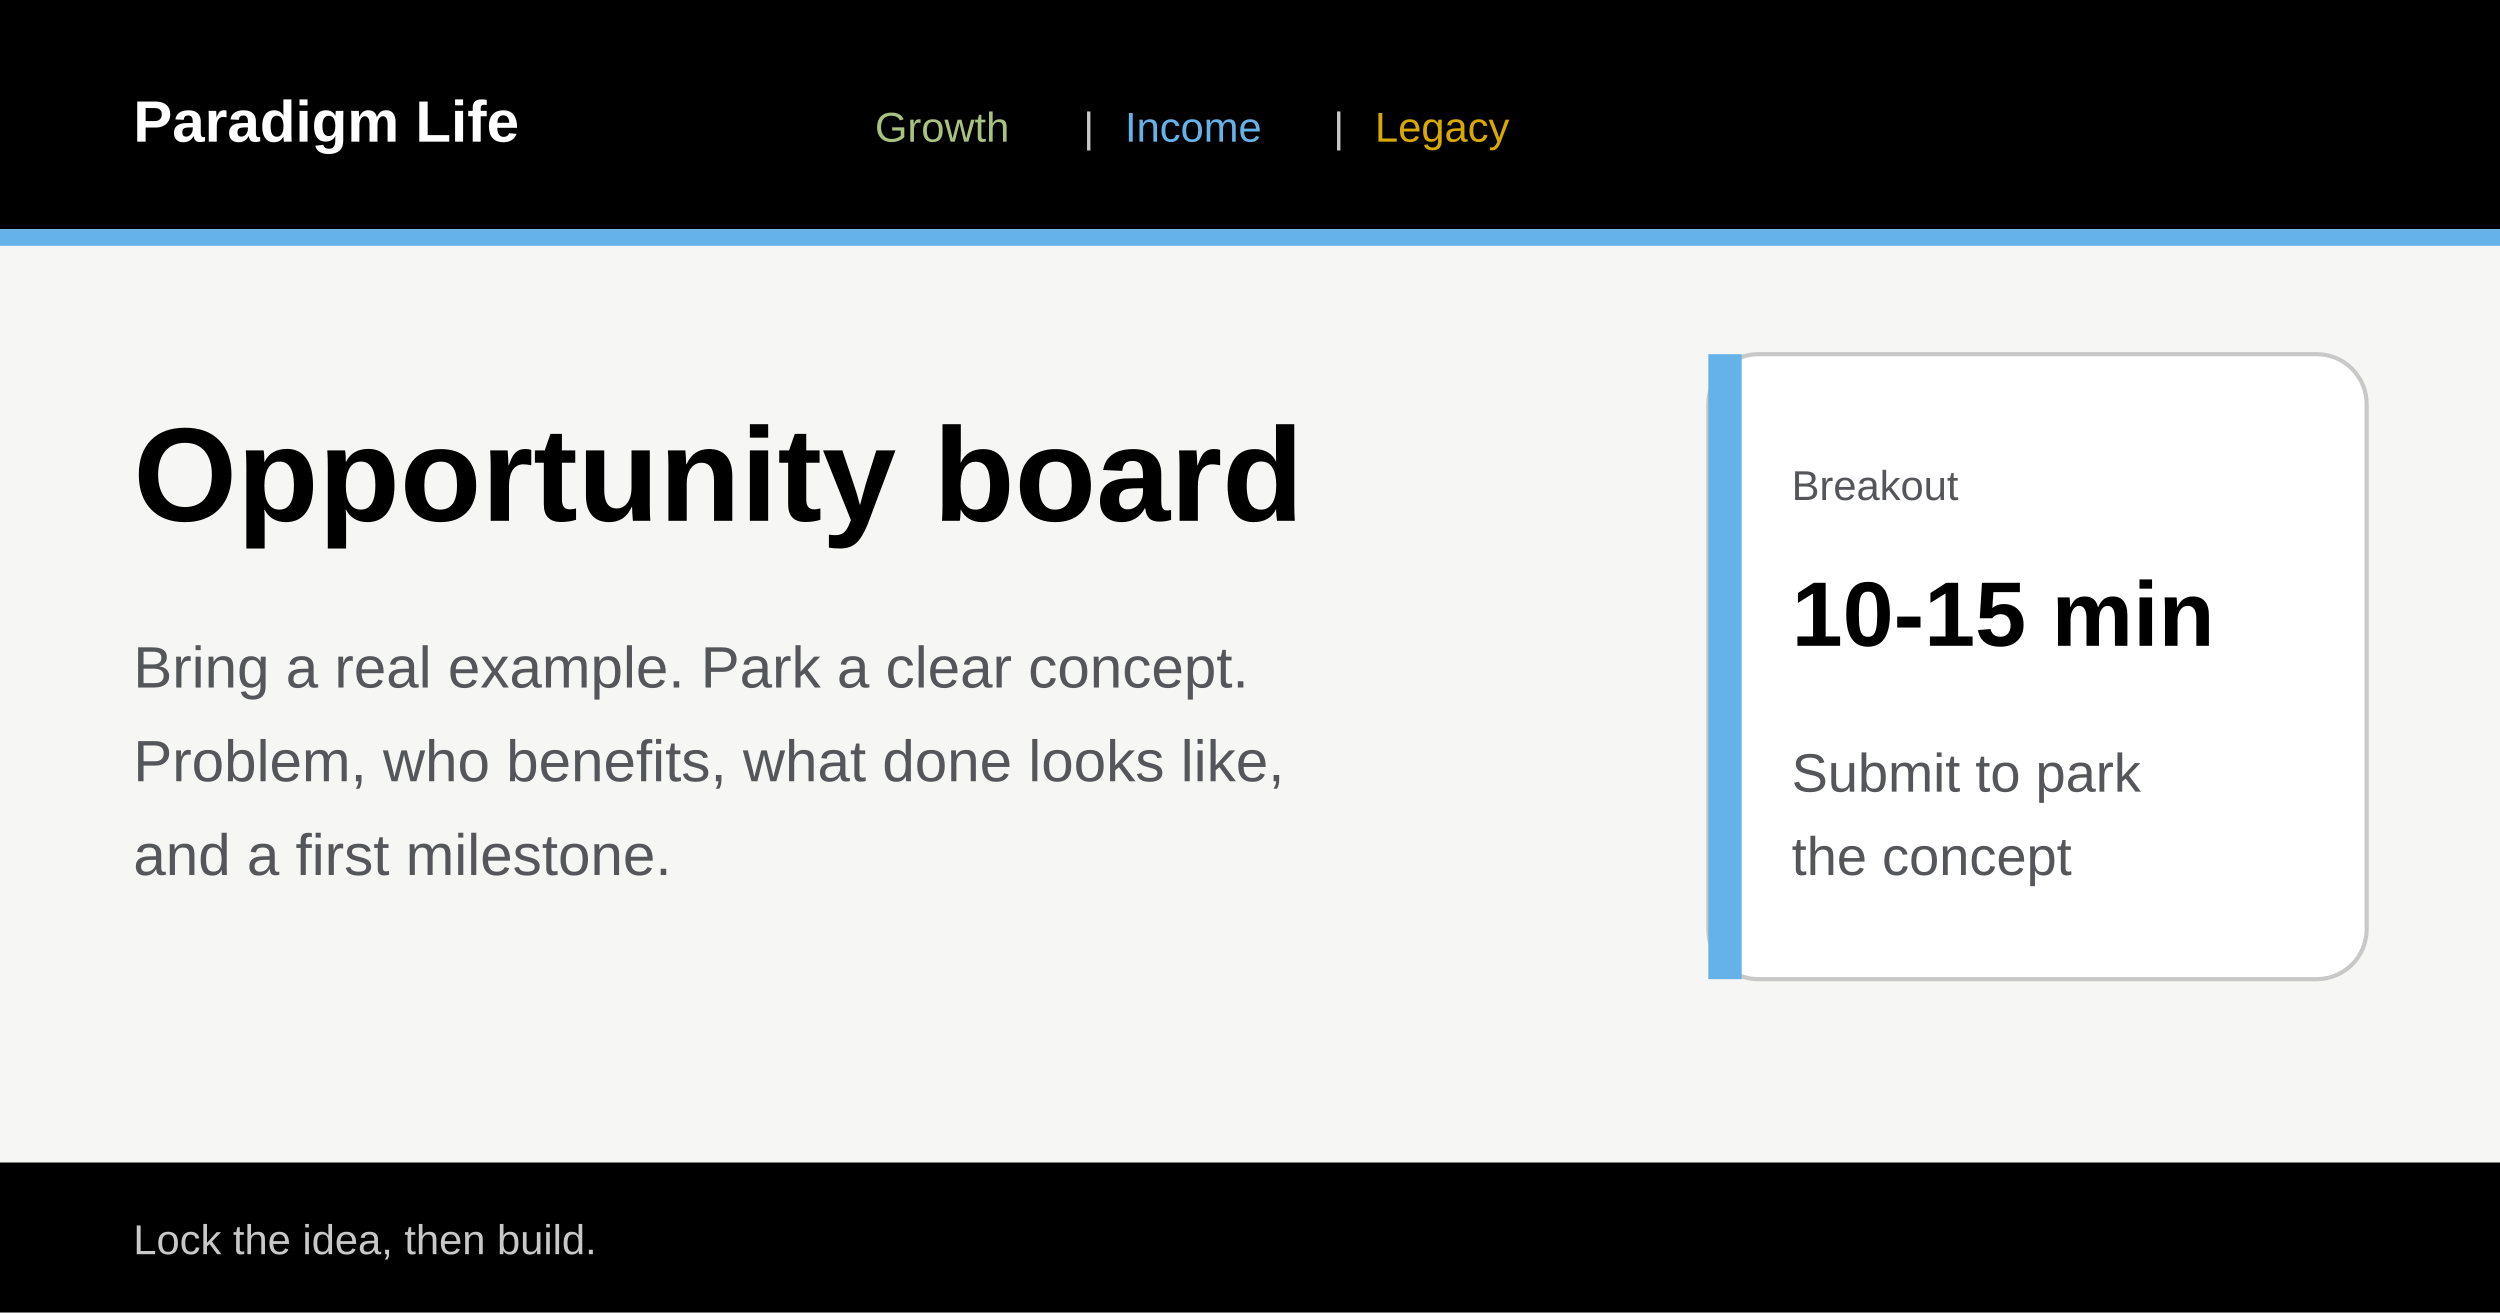
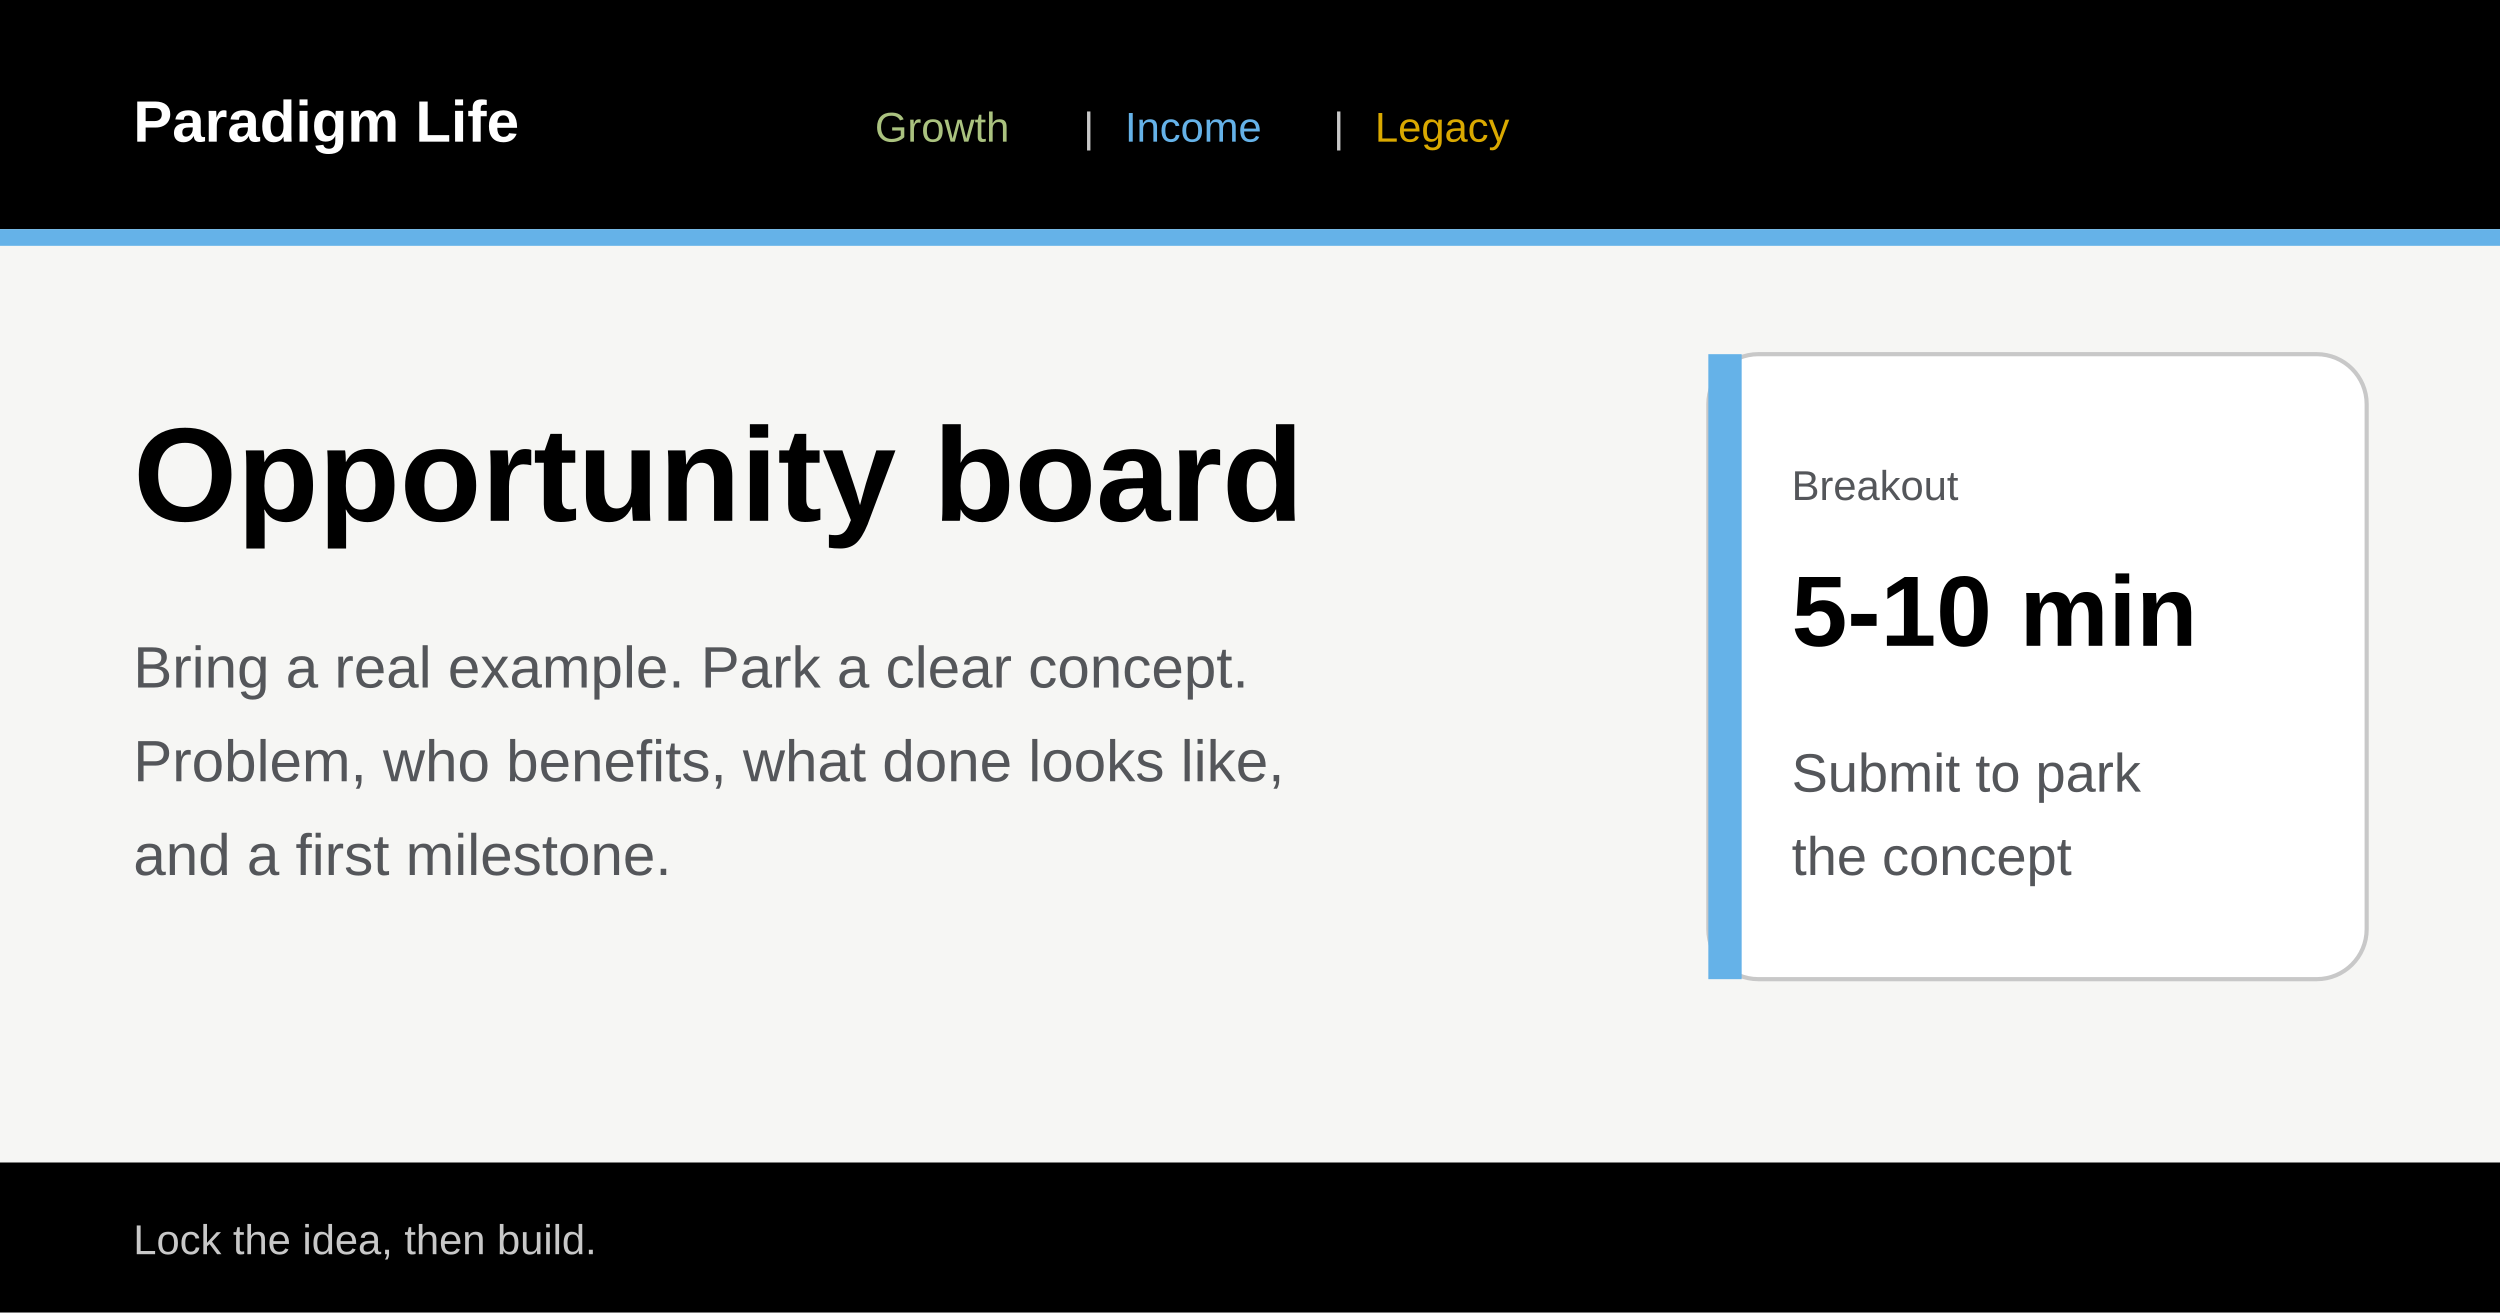
<svg xmlns="http://www.w3.org/2000/svg" width="1200" height="630" viewBox="0 0 1200 630">
  <rect width="1200" height="630" fill="#f6f6f4" />
  <rect width="1200" height="110" fill="#000" />
  <rect y="110" width="1200" height="8" fill="#65B2E8" />
  <text x="64" y="68" font-family="Arial, Helvetica, sans-serif" font-size="28" font-weight="700" fill="#fff">Paradigm Life</text>
  <text x="420" y="68" font-family="Arial, Helvetica, sans-serif" font-size="20" fill="#AAC27F">Growth</text>
  <text x="520" y="68" font-family="Arial, Helvetica, sans-serif" font-size="20" fill="#C8C8C8">|</text>
  <text x="540" y="68" font-family="Arial, Helvetica, sans-serif" font-size="20" fill="#65B2E8">Income</text>
  <text x="640" y="68" font-family="Arial, Helvetica, sans-serif" font-size="20" fill="#C8C8C8">|</text>
  <text x="660" y="68" font-family="Arial, Helvetica, sans-serif" font-size="20" fill="#DAA900">Legacy</text>
  <text x="64" y="250" font-family="Arial, Helvetica, sans-serif" font-size="64" font-weight="700" fill="#000">Opportunity board</text>
  <text x="64" y="330" font-family="Arial, Helvetica, sans-serif" font-size="28" fill="#54565A">Bring a real example. Park a clear concept.</text>
  <text x="64" y="375" font-family="Arial, Helvetica, sans-serif" font-size="28" fill="#54565A">Problem, who benefits, what done looks like,</text>
  <text x="64" y="420" font-family="Arial, Helvetica, sans-serif" font-size="28" fill="#54565A">and a first milestone.</text>
  <rect x="820" y="170" width="316" height="300" rx="24" fill="#fff" stroke="#C8C8C8" stroke-width="2" />
  <rect x="820" y="170" width="16" height="300" fill="#65B2E8" />
  <text x="860" y="240" font-family="Arial, Helvetica, sans-serif" font-size="20" fill="#54565A">Breakout</text>
-   <text x="860" y="310" font-family="Arial, Helvetica, sans-serif" font-size="44" font-weight="700" fill="#000">10-15 min</text>
+   <text x="860" y="310" font-family="Arial, Helvetica, sans-serif" font-size="48" font-weight="700" fill="#000">5-10 min</text>
  <text x="860" y="380" font-family="Arial, Helvetica, sans-serif" font-size="26" fill="#54565A">Submit to park</text>
  <text x="860" y="420" font-family="Arial, Helvetica, sans-serif" font-size="26" fill="#54565A">the concept</text>
  <rect y="558" width="1200" height="72" fill="#000" />
  <text x="64" y="602" font-family="Arial, Helvetica, sans-serif" font-size="20" fill="#C8C8C8">Lock the idea, then build.</text>
</svg>
